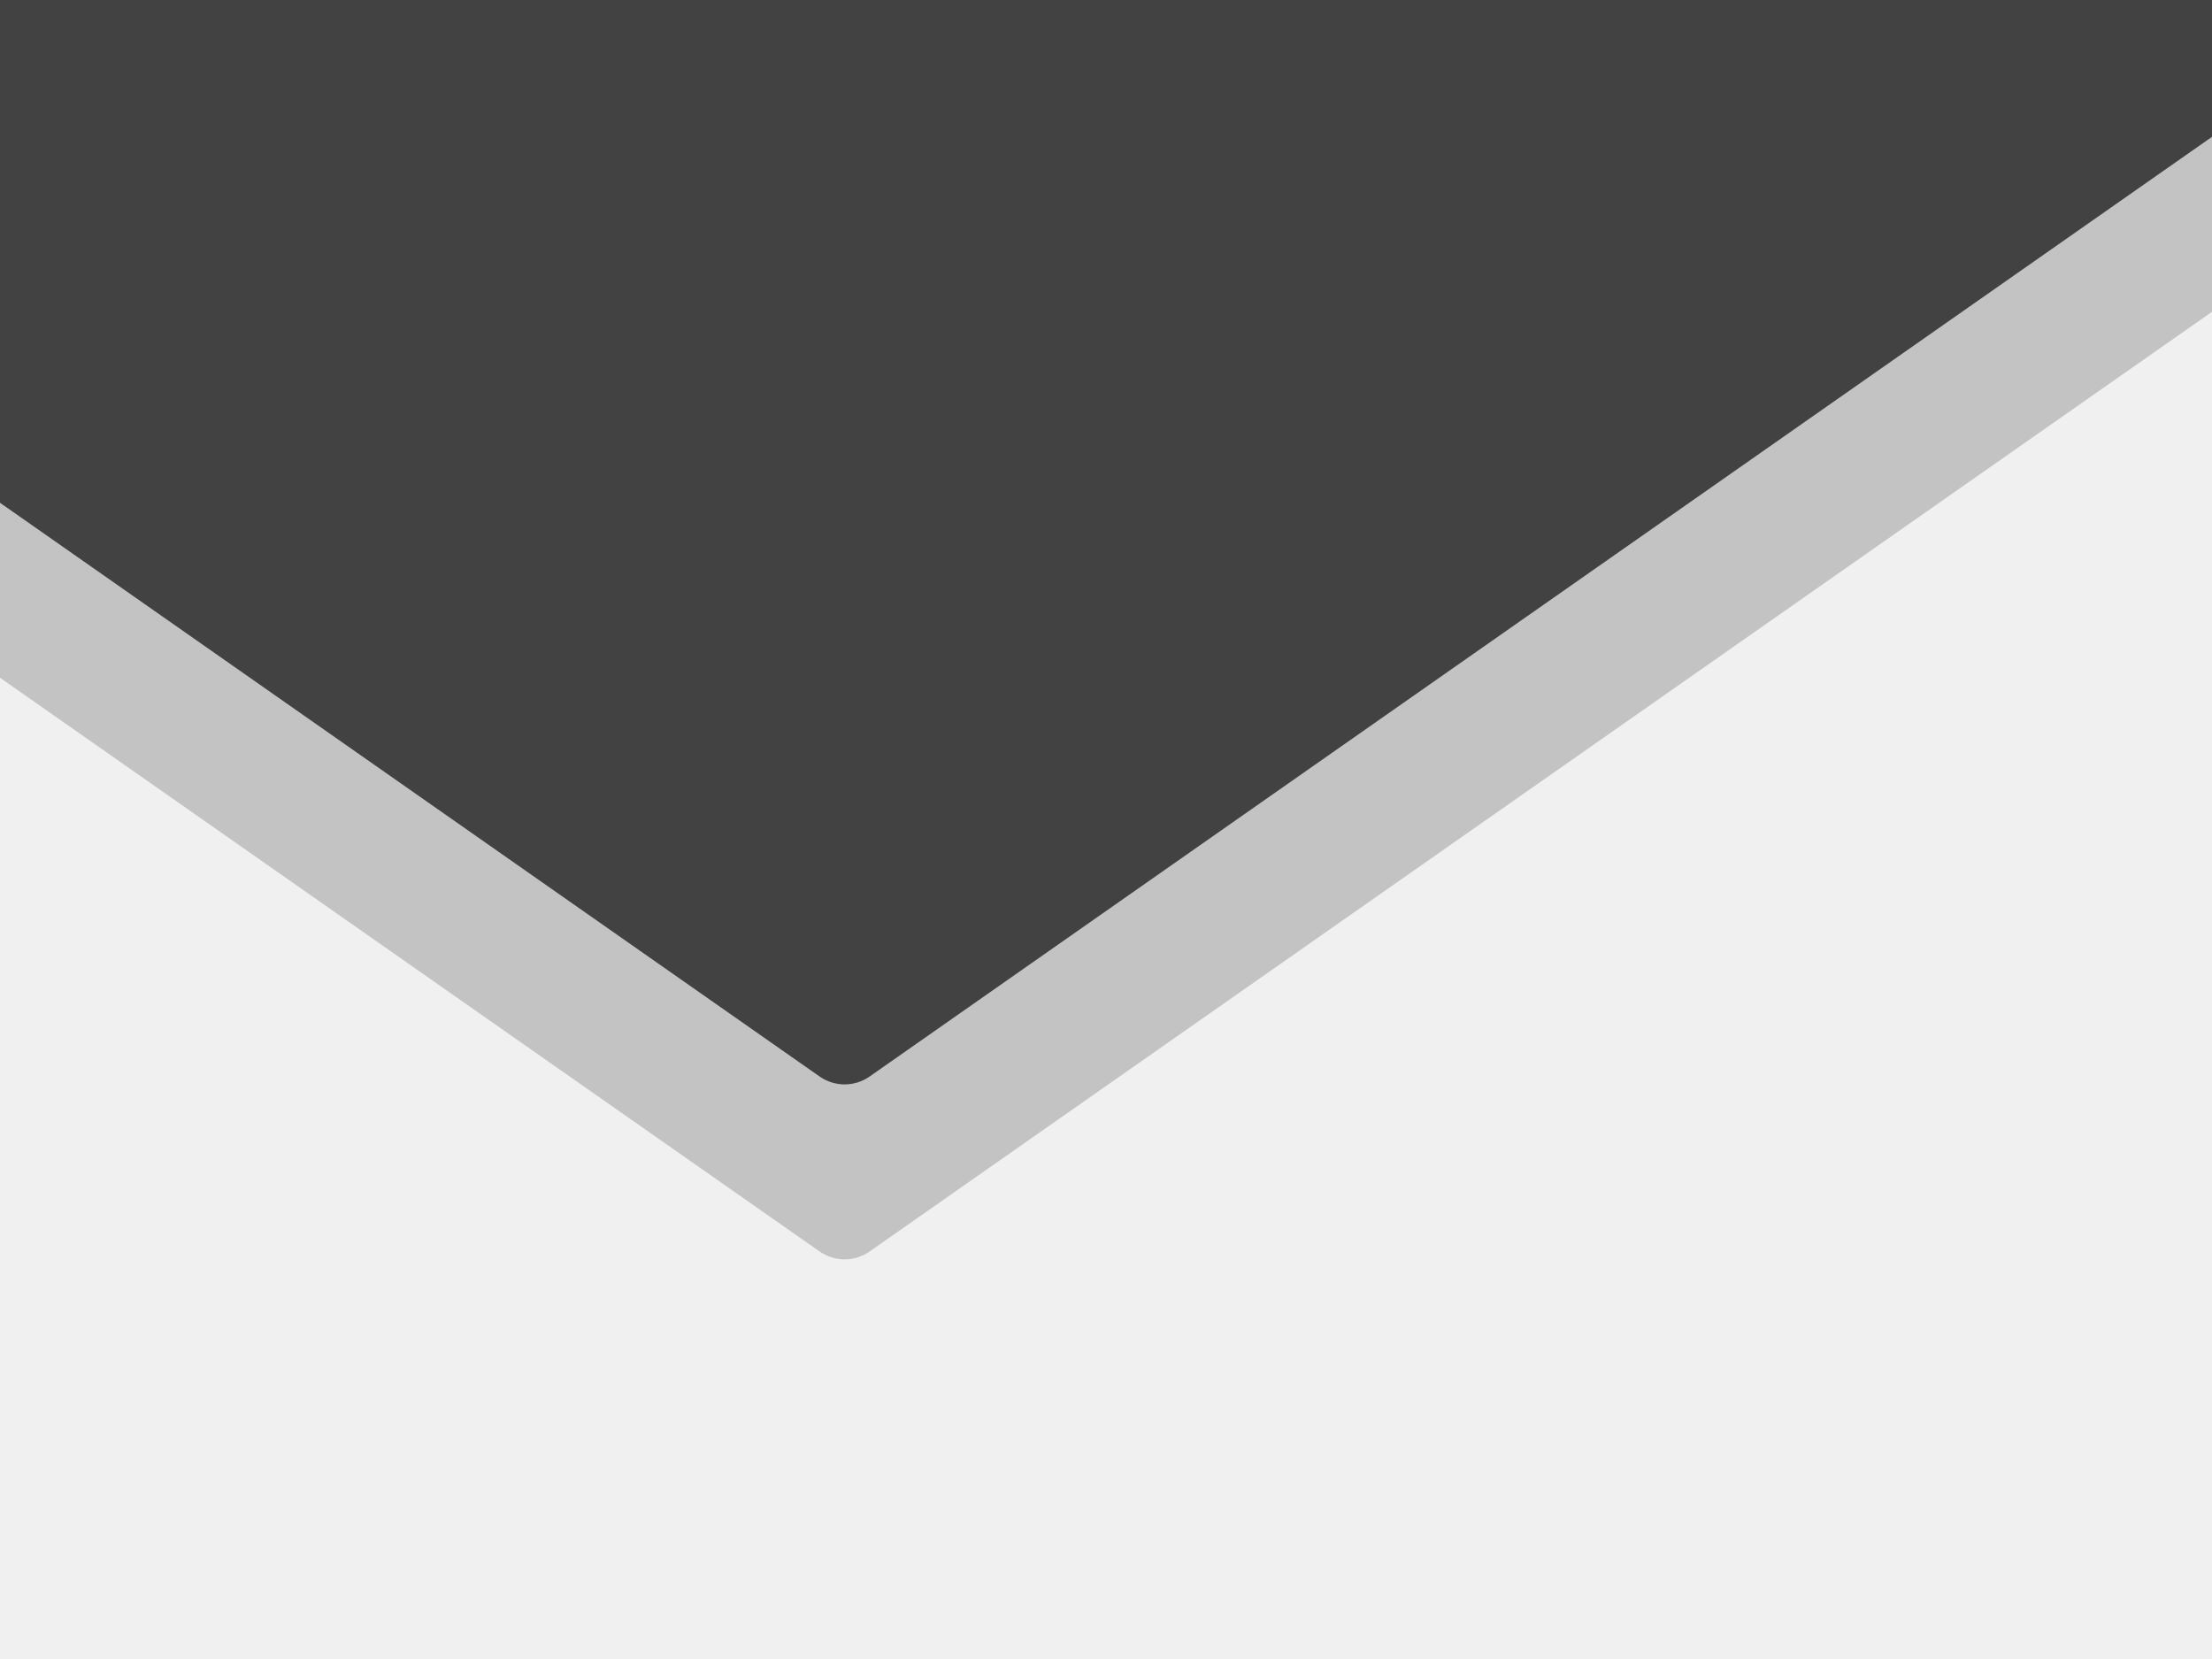
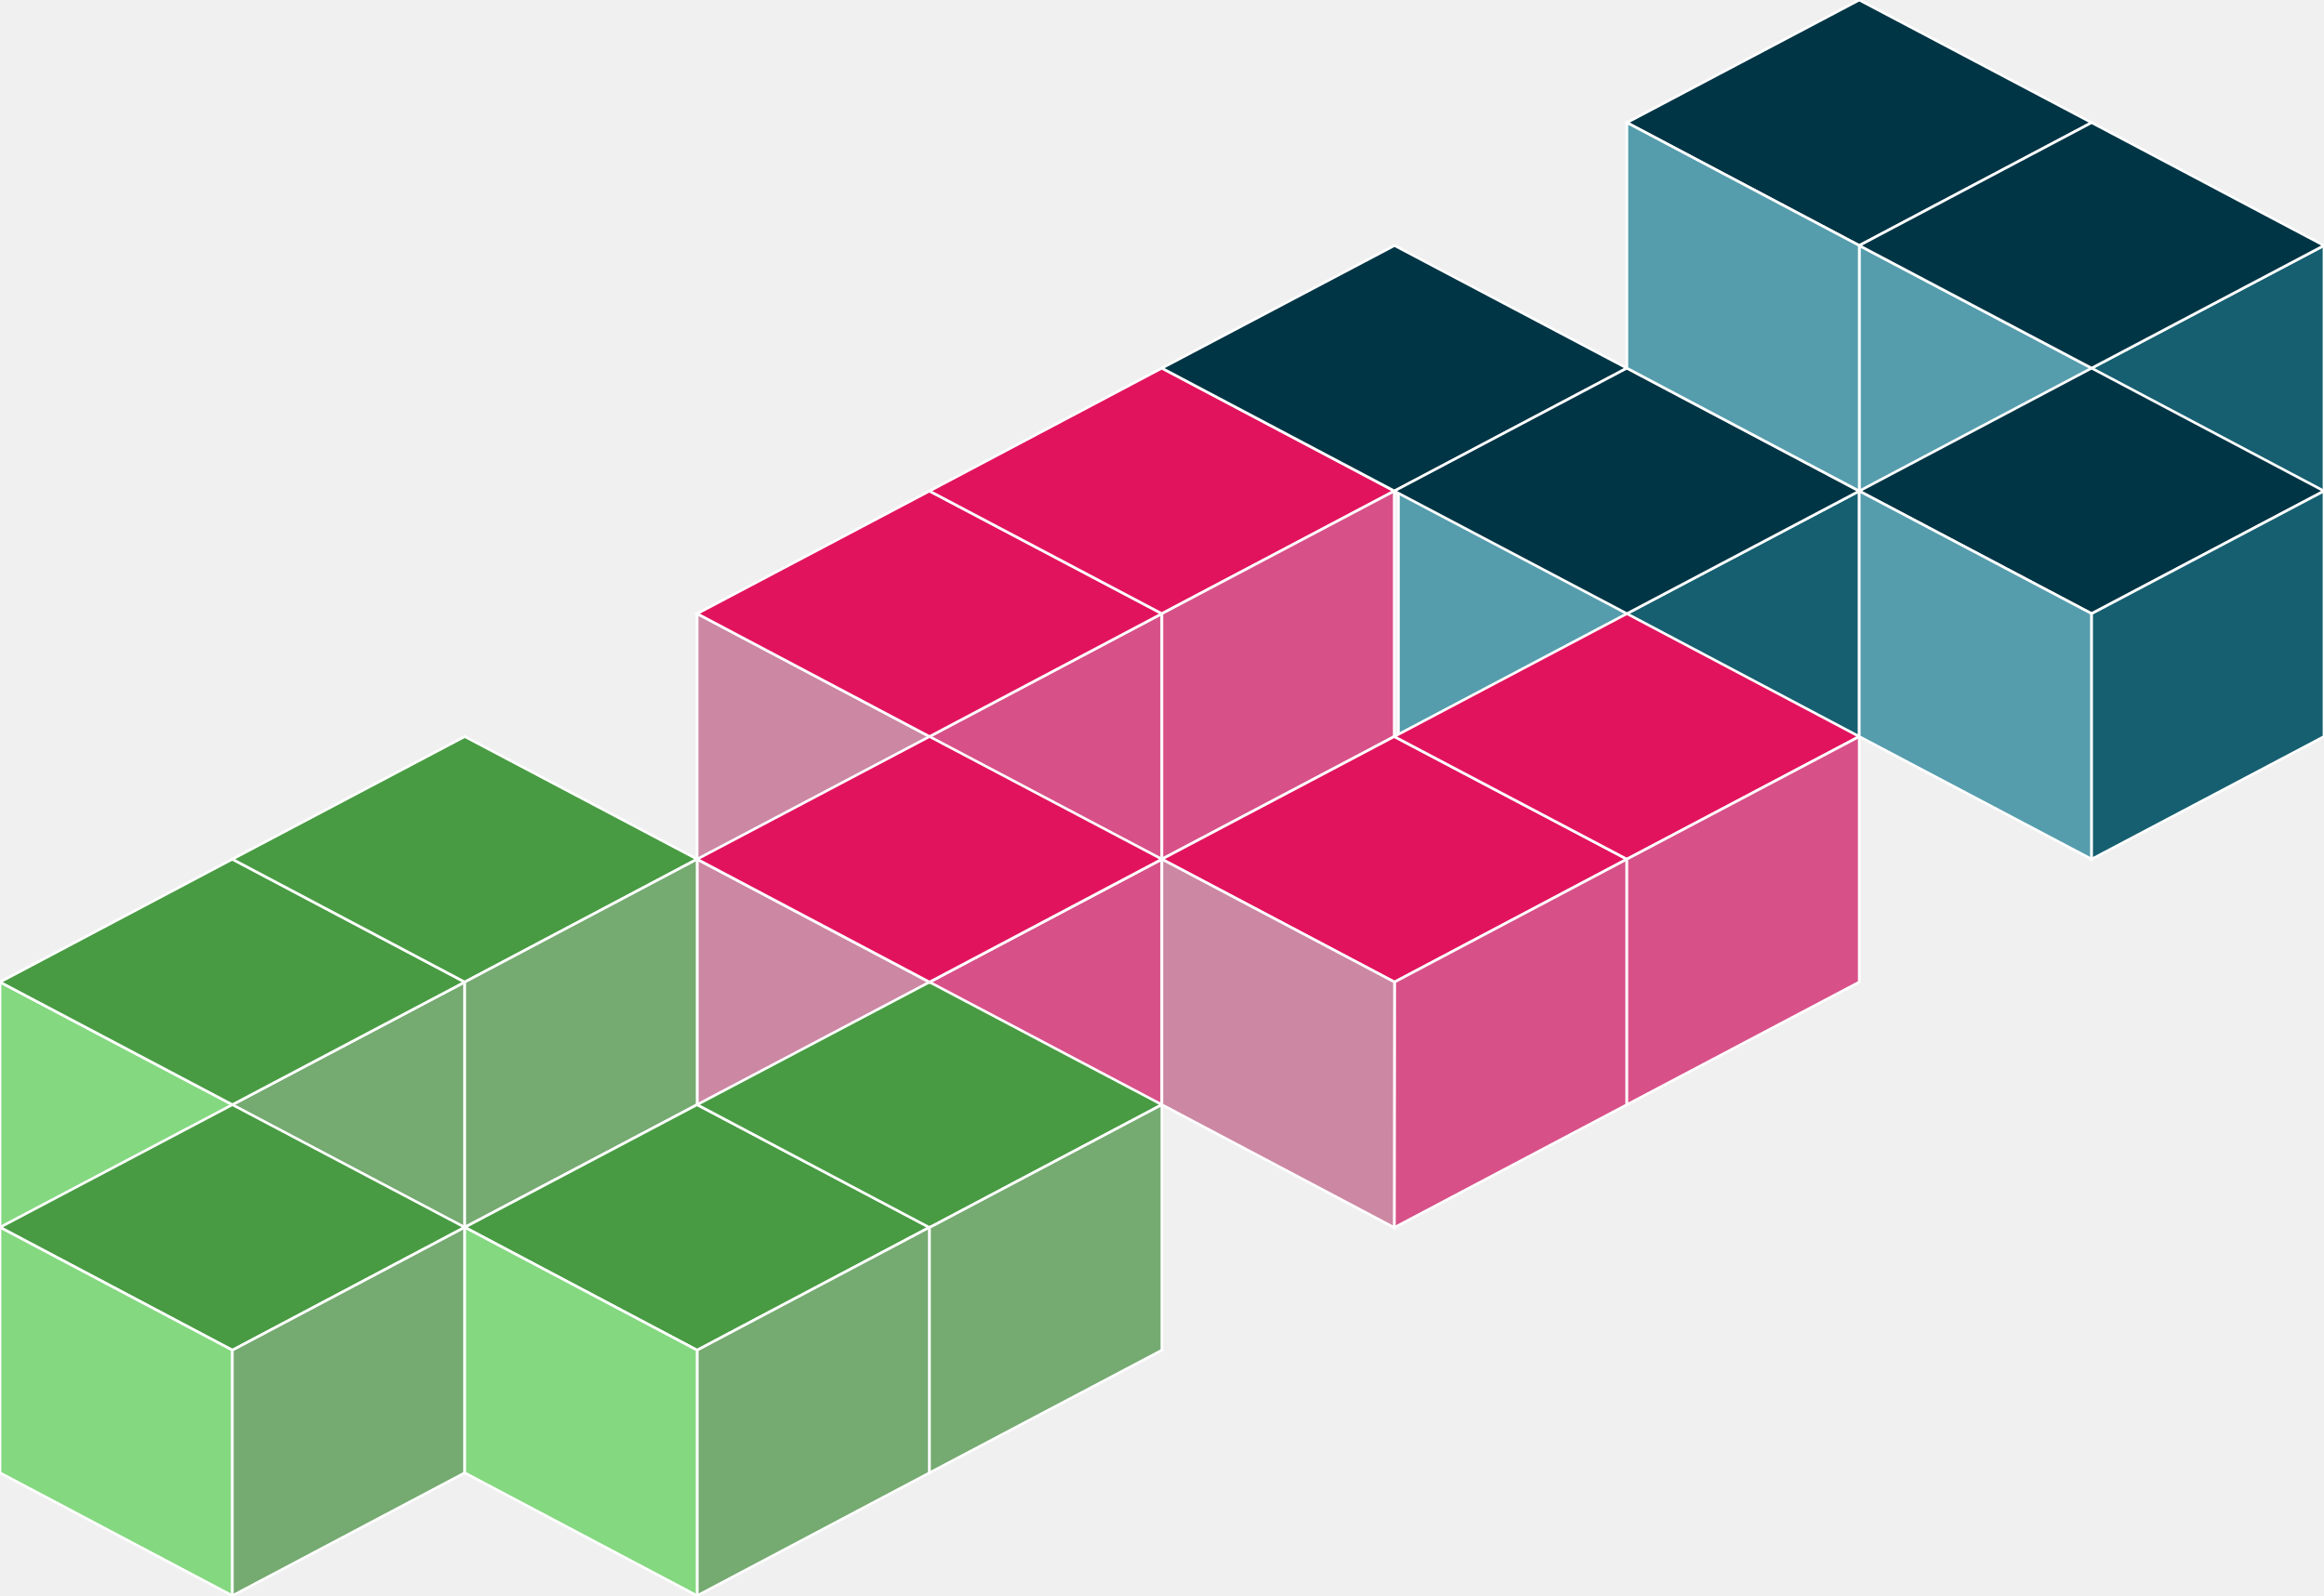
- <svg xmlns="http://www.w3.org/2000/svg" version="1.1" id="Layer_1" x="0px" y="0px" viewBox="0 0 1024 768" style="enable-background:new 0 0 1024 768;" xml:space="preserve">
+ <svg xmlns="http://www.w3.org/2000/svg" xmlns:xlink="http://www.w3.org/1999/xlink" class="iso-ccv" version="1.1" x="0px" y="0px" viewBox="0 0 883.1 606.4" style="enable-background:new 0 0 883.1 606.4;" xml:space="preserve">
  <style type="text/css">
- 	.st0{fill:#C3C3C3;}
- 	.st1{fill:#424242;}
+ 	.st0{fill:#559DAD;stroke:#FFFFFF;stroke-miterlimit:10;}
+ 	.st1{fill:#165F70;stroke:#FFFFFF;stroke-miterlimit:10;}
+ 	.st2{fill:#CC87A3;stroke:#FFFFFF;stroke-miterlimit:10;}
+ 	.st3{fill:#D85088;stroke:#FFFFFF;stroke-miterlimit:10;}
+ 	.st4{fill:#75AA71;stroke:#FFFFFF;stroke-miterlimit:10;}
+ 	.st5{fill:#84D880;stroke:#FFFFFF;stroke-miterlimit:10;}
+ 	.st6{fill:#489B42;stroke:#FFFFFF;stroke-miterlimit:10;}
+ 	.st7{fill:#E2135D;stroke:#FFFFFF;stroke-miterlimit:10;}
+ 	.st8{fill:#003545;stroke:#FFFFFF;stroke-miterlimit:10;}
+ 	.st9{display:none;}
+ 	.st10{display:inline;}
+ 	.st11{opacity:0.41;clip-path:url(#SVGID_2_iso);}
+ 	.st12{fill:#424242;}
</style>
-   <path class="st0" d="M391,583c-4,0-8-1.2-11.5-3.6l-750-525c-5.3-3.7-8.5-9.9-8.5-16.4s3.2-12.6,8.5-16.4l750-525  c3.4-2.4,7.5-3.6,11.5-3.6s8,1.2,11.5,3.6l750,525c5.3,3.7,8.5,9.9,8.5,16.4s-3.2,12.6-8.5,16.4l-750,525C399,581.8,395,583,391,583  z" />
-   <path class="st1" d="M391,502c-4,0-8-1.2-11.5-3.6l-750-525c-5.3-3.7-8.5-9.9-8.5-16.4s3.2-12.6,8.5-16.4l750-525  c3.4-2.4,7.5-3.6,11.5-3.6s8,1.2,11.5,3.6l750,525c5.3,3.7,8.5,9.9,8.5,16.4s-3.2,12.6-8.5,16.4l-750,525C399,500.8,395,502,391,502  z" />
+   <g id="Layer_2">
+     <polygon class="st0" points="706.5,93.3 706.5,186.6 794.8,233.2 794.8,139.9  " />
+     <polygon class="st0" points="531.4,186.6 531.4,279.9 619.7,326.5 619.7,233.2  " />
+     <polygon class="st1" points="618.2,233.2 706.5,186.6 706.5,279.9 618.2,326.5  " />
+     <polygon class="st1" points="794.8,139.9 883.1,93.3 883.1,186.6 794.8,233.2  " />
+     <polygon class="st2" points="264.9,326.5 264.9,419.8 353.2,466.5 353.2,373.2  " />
+     <polygon class="st3" points="353.2,373.2 441.5,326.5 441.5,419.8 353.2,466.5  " />
+     <polygon class="st4" points="88.3,419.8 176.6,373.2 176.6,466.4 88.3,513.1  " />
+     <polygon class="st5" points="0,373.2 0,466.4 88.3,513.1 88.3,419.8  " />
+     <polygon class="st6" points="0,466.4 88.3,419.8 176.6,466.4 88.3,513.1  " />
+     <polygon class="st5" points="0,466.4 0,559.7 88.3,606.4 88.3,513.1  " />
+     <polygon class="st4" points="88.3,513.1 176.6,466.4 176.6,559.7 88.3,606.4  " />
+     <polygon class="st6" points="0,373.2 88.3,326.5 176.6,373.2 88.3,419.8  " />
+     <polygon class="st6" points="88.3,326.5 176.6,279.9 264.9,326.5 176.6,373.2  " />
+     <polygon class="st4" points="176.6,373.2 264.9,326.5 264.9,419.8 176.6,466.4  " />
+     <polygon class="st6" points="176.6,466.4 264.9,419.8 353.2,466.4 264.9,513.1  " />
+     <polygon class="st6" points="264.9,419.8 353.2,373.2 441.5,419.8 353.2,466.5  " />
+     <polygon class="st4" points="264.9,513.1 353.2,466.4 353.2,559.7 264.9,606.4  " />
+     <polygon class="st4" points="353.2,466.5 441.5,419.8 441.5,513.1 353.2,559.7  " />
+     <polygon class="st5" points="176.6,466.4 176.6,559.7 264.9,606.4 264.9,513.1  " />
+     <polygon class="st3" points="353.2,279.9 441.5,233.2 441.5,326.5 353.2,373.2  " />
+     <polygon class="st2" points="264.9,233.2 264.9,326.5 353.2,373.2 353.2,279.9  " />
+     <polygon class="st7" points="264.9,326.5 353.2,279.9 441.5,326.5 353.2,373.2  " />
+     <polygon class="st7" points="264.9,233.2 353.2,186.6 441.5,233.2 353.2,279.9  " />
+     <polygon class="st7" points="353.2,186.6 441.5,139.9 529.8,186.6 441.5,233.2  " />
+     <polygon class="st3" points="441.5,233.2 529.8,186.6 529.8,279.9 441.5,326.5  " />
+     <polygon class="st7" points="441.5,326.5 529.8,279.9 618.2,326.5 529.9,373.2  " />
+     <polygon class="st7" points="529.8,279.9 618.2,233.2 706.5,279.9 618.2,326.5  " />
+     <polygon class="st3" points="529.9,373.2 618.2,326.5 618.2,419.8 529.8,466.5  " />
+     <polygon class="st3" points="618.2,326.5 706.5,279.9 706.5,373.2 618.2,419.8  " />
+     <polygon class="st2" points="441.5,326.5 441.5,419.8 529.8,466.5 529.9,373.2  " />
+     <polygon class="st8" points="441.5,139.9 529.9,93.3 618.2,139.9 529.9,186.6  " />
+     <polygon class="st8" points="529.8,186.6 618.2,139.9 706.5,186.6 618.2,233.2  " />
+     <polygon class="st8" points="706.5,186.6 794.8,139.9 883.1,186.6 794.8,233.2  " />
+     <polygon class="st8" points="618.2,46.6 706.5,0 794.8,46.6 706.5,93.3  " />
+     <polygon class="st8" points="706.5,93.3 794.8,46.6 883.1,93.3 794.8,139.9  " />
+     <polygon class="st0" points="706.5,186.6 706.5,279.9 794.8,326.5 794.8,233.2  " />
+     <polygon class="st0" points="618.2,46.6 618.2,139.9 706.5,186.6 706.5,93.3  " />
+     <polygon class="st1" points="794.8,233.2 883.1,186.6 883.1,279.9 794.8,326.5  " />
+   </g>
+   <g id="Layer_1" class="st9">
+     <g class="st10">
+       <defs>
+         <rect id="SVGID_1_" x="-263.9" y="-980.6" width="1767.1" height="1866.8" />
+       </defs>
+       <clipPath id="SVGID_2_iso">
+         <use xlink:href="#SVGID_1_" style="overflow:visible;" />
+       </clipPath>
+       <g class="st11">
+         <g>
+           <line class="st12" x1="-2119.3" y1="-1555.6" x2="-2119.3" y2="1040.4" />
+           <line class="st12" x1="-2031" y1="-1555.6" x2="-2031" y2="1040.4" />
+           <line class="st12" x1="-1942.7" y1="-1555.6" x2="-1942.7" y2="1040.4" />
+           <line class="st12" x1="-1854.4" y1="-1555.6" x2="-1854.4" y2="1040.4" />
+           <line class="st12" x1="-1766.1" y1="-1555.6" x2="-1766.1" y2="1040.4" />
+           <line class="st12" x1="-1677.8" y1="-1555.6" x2="-1677.8" y2="1040.4" />
+           <line class="st12" x1="-1589.5" y1="-1555.6" x2="-1589.5" y2="1040.4" />
+           <line class="st12" x1="-1501.2" y1="-1555.6" x2="-1501.2" y2="1040.4" />
+           <line class="st12" x1="-1412.9" y1="-1555.6" x2="-1412.9" y2="1040.4" />
+           <line class="st12" x1="-1324.6" y1="-1555.6" x2="-1324.6" y2="1040.4" />
+           <line class="st12" x1="-1236.3" y1="-1555.6" x2="-1236.3" y2="1040.4" />
+           <line class="st12" x1="-1148" y1="-1555.6" x2="-1148" y2="1040.4" />
+           <line class="st12" x1="-1059.7" y1="-1555.6" x2="-1059.7" y2="1040.4" />
+           <line class="st12" x1="-971.4" y1="-1555.6" x2="-971.4" y2="1040.4" />
+           <line class="st12" x1="-883.1" y1="-1555.6" x2="-883.1" y2="1040.4" />
+           <line class="st12" x1="-794.7" y1="-1555.6" x2="-794.7" y2="1040.4" />
+           <line class="st12" x1="-706.4" y1="-1555.6" x2="-706.4" y2="1040.4" />
+           <line class="st12" x1="-618.1" y1="-1555.6" x2="-618.1" y2="1040.4" />
+           <line class="st12" x1="-529.8" y1="-1555.6" x2="-529.8" y2="1040.4" />
+           <line class="st12" x1="-441.5" y1="-1555.6" x2="-441.5" y2="1040.4" />
+           <line class="st12" x1="-353.2" y1="-1555.6" x2="-353.2" y2="1040.4" />
+           <line class="st12" x1="-264.9" y1="-1555.6" x2="-264.9" y2="1040.4" />
+           <line class="st12" x1="-176.6" y1="-1555.6" x2="-176.6" y2="1040.4" />
+           <line class="st12" x1="-88.3" y1="-1555.6" x2="-88.3" y2="1040.4" />
+           <line class="st12" x1="0" y1="-1555.6" x2="0" y2="1040.4" />
+           <line class="st12" x1="88.3" y1="-1555.6" x2="88.3" y2="1040.4" />
+           <line class="st12" x1="176.6" y1="-1555.6" x2="176.6" y2="1040.4" />
+           <line class="st12" x1="264.9" y1="-1555.6" x2="264.9" y2="1040.4" />
+           <line class="st12" x1="353.2" y1="-1555.6" x2="353.2" y2="1040.4" />
+           <line class="st12" x1="441.5" y1="-1555.6" x2="441.5" y2="1040.4" />
+           <line class="st12" x1="529.8" y1="-1555.6" x2="529.8" y2="1040.4" />
+           <line class="st12" x1="618.2" y1="-1555.6" x2="618.2" y2="1040.4" />
+           <line class="st12" x1="706.5" y1="-1555.6" x2="706.5" y2="1040.4" />
+           <line class="st12" x1="794.8" y1="-1555.6" x2="794.8" y2="1040.4" />
+           <line class="st12" x1="883.1" y1="-1555.6" x2="883.1" y2="1040.4" />
+           <line class="st12" x1="971.4" y1="-1555.6" x2="971.4" y2="1040.4" />
+           <line class="st12" x1="1059.7" y1="-1555.6" x2="1059.7" y2="1040.4" />
+           <line class="st12" x1="1148" y1="-1555.6" x2="1148" y2="1040.4" />
+           <line class="st12" x1="1236.3" y1="-1555.6" x2="1236.3" y2="1040.4" />
+           <line class="st12" x1="1324.6" y1="-1555.6" x2="1324.6" y2="1040.4" />
+           <line class="st12" x1="1412.9" y1="-1555.6" x2="1412.9" y2="1040.4" />
+           <line class="st12" x1="1501.2" y1="-1555.6" x2="1501.2" y2="1040.4" />
+           <line class="st12" x1="1589.5" y1="-1555.6" x2="1589.5" y2="1040.4" />
+           <line class="st12" x1="1677.8" y1="-1555.6" x2="1677.8" y2="1040.4" />
+           <line class="st12" x1="1766.1" y1="-1555.6" x2="1766.1" y2="1040.4" />
+           <line class="st12" x1="1854.4" y1="-1555.6" x2="1854.4" y2="1040.4" />
+           <line class="st12" x1="1942.7" y1="-1555.6" x2="1942.7" y2="1040.4" />
+           <line class="st12" x1="2031" y1="-1555.6" x2="2031" y2="1040.4" />
+           <line class="st12" x1="2119.4" y1="-1555.6" x2="2119.4" y2="1040.4" />
+           <line class="st12" x1="2207.7" y1="-1555.6" x2="2207.7" y2="1040.4" />
+           <line class="st12" x1="2296" y1="-1555.6" x2="2296" y2="1040.4" />
+           <line class="st12" x1="2384.3" y1="-1555.6" x2="2384.3" y2="1040.4" />
+           <line class="st12" x1="2472.6" y1="-1555.6" x2="2472.6" y2="1040.4" />
+           <line class="st12" x1="2560.9" y1="-1555.6" x2="2560.9" y2="1040.4" />
+           <line class="st12" x1="2649.2" y1="-1555.6" x2="2649.2" y2="1040.4" />
+           <line class="st12" x1="2737.5" y1="-1555.6" x2="2737.5" y2="1040.4" />
+           <line class="st12" x1="2825.8" y1="-1555.6" x2="2825.8" y2="1040.4" />
+           <line class="st12" x1="2914.1" y1="-1555.6" x2="2914.1" y2="1040.4" />
+           <line class="st12" x1="3002.4" y1="-1555.6" x2="3002.4" y2="1040.4" />
+           <line class="st12" x1="3090.7" y1="-1555.6" x2="3090.7" y2="1040.4" />
+           <line class="st12" x1="3179" y1="-1555.6" x2="3179" y2="1040.4" />
+           <line class="st12" x1="3267.3" y1="-1555.6" x2="3267.3" y2="1040.4" />
+         </g>
+         <g>
+           <line class="st12" x1="-1920" y1="1224.8" x2="537.5" y2="2522.8" />
+           <line class="st12" x1="-1875.8" y1="1154.8" x2="581.6" y2="2452.8" />
+           <line class="st12" x1="-1831.7" y1="1084.9" x2="625.8" y2="2382.9" />
+           <line class="st12" x1="-1787.5" y1="1014.9" x2="669.9" y2="2312.9" />
+           <line class="st12" x1="-1743.3" y1="944.9" x2="714.1" y2="2242.9" />
+           <line class="st12" x1="-1699.2" y1="875" x2="758.2" y2="2173" />
+           <line class="st12" x1="-1655" y1="805" x2="802.4" y2="2103" />
+           <line class="st12" x1="-1610.9" y1="735" x2="846.5" y2="2033" />
+           <line class="st12" x1="-1566.7" y1="665.1" x2="890.7" y2="1963.1" />
+           <line class="st12" x1="-1522.6" y1="595.1" x2="934.8" y2="1893.1" />
+           <line class="st12" x1="-1478.4" y1="525.1" x2="979" y2="1823.1" />
+           <line class="st12" x1="-1434.3" y1="455.2" x2="1023.1" y2="1753.2" />
+           <line class="st12" x1="-1390.1" y1="385.2" x2="1067.3" y2="1683.2" />
+           <line class="st12" x1="-1346" y1="315.2" x2="1111.4" y2="1613.2" />
+           <line class="st12" x1="-1301.8" y1="245.3" x2="1155.6" y2="1543.3" />
+           <line class="st12" x1="-1257.7" y1="175.3" x2="1199.7" y2="1473.3" />
+           <line class="st12" x1="-1213.5" y1="105.3" x2="1243.9" y2="1403.3" />
+           <line class="st12" x1="-1169.4" y1="35.4" x2="1288.1" y2="1333.4" />
+           <line class="st12" x1="-1125.2" y1="-34.6" x2="1332.2" y2="1263.4" />
+           <line class="st12" x1="-1081" y1="-104.6" x2="1376.4" y2="1193.5" />
+           <line class="st12" x1="-1036.9" y1="-174.5" x2="1420.5" y2="1123.5" />
+           <line class="st12" x1="-992.7" y1="-244.5" x2="1464.7" y2="1053.5" />
+           <line class="st12" x1="-948.6" y1="-314.5" x2="1508.8" y2="983.6" />
+           <line class="st12" x1="-904.4" y1="-384.4" x2="1553" y2="913.6" />
+           <line class="st12" x1="-860.3" y1="-454.4" x2="1597.1" y2="843.6" />
+           <line class="st12" x1="-816.1" y1="-524.4" x2="1641.3" y2="773.7" />
+           <line class="st12" x1="-772" y1="-594.3" x2="1685.4" y2="703.7" />
+           <line class="st12" x1="-727.8" y1="-664.3" x2="1729.6" y2="633.7" />
+           <line class="st12" x1="-683.7" y1="-734.3" x2="1773.7" y2="563.8" />
+           <line class="st12" x1="-639.5" y1="-804.2" x2="1817.9" y2="493.8" />
+           <line class="st12" x1="-595.4" y1="-874.2" x2="1862" y2="423.8" />
+           <line class="st12" x1="-551.2" y1="-944.2" x2="1906.2" y2="353.9" />
+           <line class="st12" x1="-507.1" y1="-1014.1" x2="1950.3" y2="283.9" />
+           <line class="st12" x1="-462.9" y1="-1084.1" x2="1994.5" y2="213.9" />
+           <line class="st12" x1="-418.8" y1="-1154.1" x2="2038.7" y2="144" />
+           <line class="st12" x1="-374.6" y1="-1224" x2="2082.8" y2="74" />
+           <line class="st12" x1="-330.4" y1="-1294" x2="2127" y2="4" />
+           <line class="st12" x1="-286.3" y1="-1364" x2="2171.1" y2="-65.9" />
+           <line class="st12" x1="-242.1" y1="-1433.9" x2="2215.3" y2="-135.9" />
+           <line class="st12" x1="-198" y1="-1503.9" x2="2259.4" y2="-205.9" />
+           <line class="st12" x1="-153.8" y1="-1573.9" x2="2303.6" y2="-275.8" />
+           <line class="st12" x1="-109.7" y1="-1643.8" x2="2347.7" y2="-345.8" />
+           <line class="st12" x1="-65.5" y1="-1713.8" x2="2391.9" y2="-415.8" />
+           <line class="st12" x1="-21.4" y1="-1783.7" x2="2436" y2="-485.7" />
+           <line class="st12" x1="22.8" y1="-1853.7" x2="2480.2" y2="-555.7" />
+           <line class="st12" x1="66.9" y1="-1923.7" x2="2524.3" y2="-625.7" />
+           <line class="st12" x1="111.1" y1="-1993.6" x2="2568.5" y2="-695.6" />
+           <line class="st12" x1="155.2" y1="-2063.6" x2="2612.6" y2="-765.6" />
+           <line class="st12" x1="199.4" y1="-2133.6" x2="2656.8" y2="-835.6" />
+           <line class="st12" x1="243.5" y1="-2203.5" x2="2701" y2="-905.5" />
+           <line class="st12" x1="287.7" y1="-2273.5" x2="2745.1" y2="-975.5" />
+           <line class="st12" x1="331.9" y1="-2343.5" x2="2789.3" y2="-1045.5" />
+           <line class="st12" x1="376" y1="-2413.4" x2="2833.4" y2="-1115.4" />
+           <line class="st12" x1="420.2" y1="-2483.4" x2="2877.6" y2="-1185.4" />
+           <line class="st12" x1="464.3" y1="-2553.4" x2="2921.7" y2="-1255.4" />
+           <line class="st12" x1="508.5" y1="-2623.3" x2="2965.9" y2="-1325.3" />
+           <line class="st12" x1="552.6" y1="-2693.3" x2="3010" y2="-1395.3" />
+           <line class="st12" x1="596.8" y1="-2763.3" x2="3054.2" y2="-1465.3" />
+           <line class="st12" x1="640.9" y1="-2833.2" x2="3098.3" y2="-1535.2" />
+           <line class="st12" x1="685.1" y1="-2903.2" x2="3142.5" y2="-1605.2" />
+           <line class="st12" x1="729.2" y1="-2973.2" x2="3186.6" y2="-1675.1" />
+           <line class="st12" x1="773.4" y1="-3043.1" x2="3230.8" y2="-1745.1" />
+         </g>
+         <g>
+           <line class="st12" x1="3151.4" y1="1227.3" x2="694" y2="2525.4" />
+           <line class="st12" x1="3107.2" y1="1157.4" x2="649.8" y2="2455.4" />
+           <line class="st12" x1="3063.1" y1="1087.4" x2="605.7" y2="2385.4" />
+           <line class="st12" x1="3018.9" y1="1017.4" x2="561.5" y2="2315.5" />
+           <line class="st12" x1="2974.8" y1="947.5" x2="517.4" y2="2245.5" />
+           <line class="st12" x1="2930.6" y1="877.5" x2="473.2" y2="2175.5" />
+           <line class="st12" x1="2886.5" y1="807.5" x2="429.1" y2="2105.6" />
+           <line class="st12" x1="2842.3" y1="737.6" x2="384.9" y2="2035.6" />
+           <line class="st12" x1="2798.2" y1="667.6" x2="340.8" y2="1965.6" />
+           <line class="st12" x1="2754" y1="597.7" x2="296.6" y2="1895.7" />
+           <line class="st12" x1="2709.9" y1="527.7" x2="252.5" y2="1825.7" />
+           <line class="st12" x1="2665.7" y1="457.7" x2="208.3" y2="1755.7" />
+           <line class="st12" x1="2621.6" y1="387.8" x2="164.2" y2="1685.8" />
+           <line class="st12" x1="2577.4" y1="317.8" x2="120" y2="1615.8" />
+           <line class="st12" x1="2533.3" y1="247.8" x2="75.8" y2="1545.8" />
+           <line class="st12" x1="2489.1" y1="177.9" x2="31.7" y2="1475.9" />
+           <line class="st12" x1="2444.9" y1="107.9" x2="-12.5" y2="1405.9" />
+           <line class="st12" x1="2400.8" y1="37.9" x2="-56.6" y2="1335.9" />
+           <line class="st12" x1="2356.6" y1="-32" x2="-100.8" y2="1266" />
+           <line class="st12" x1="2312.5" y1="-102" x2="-144.9" y2="1196" />
+           <line class="st12" x1="2268.3" y1="-172" x2="-189.1" y2="1126" />
+           <line class="st12" x1="2224.2" y1="-241.9" x2="-233.2" y2="1056.1" />
+           <line class="st12" x1="2180" y1="-311.9" x2="-277.4" y2="986.1" />
+           <line class="st12" x1="2135.9" y1="-381.9" x2="-321.5" y2="916.1" />
+           <line class="st12" x1="2091.7" y1="-451.8" x2="-365.7" y2="846.2" />
+           <line class="st12" x1="2047.6" y1="-521.8" x2="-409.8" y2="776.2" />
+           <line class="st12" x1="2003.4" y1="-591.8" x2="-454" y2="706.3" />
+           <line class="st12" x1="1959.3" y1="-661.7" x2="-498.1" y2="636.3" />
+           <line class="st12" x1="1915.1" y1="-731.7" x2="-542.3" y2="566.3" />
+           <line class="st12" x1="1871" y1="-801.7" x2="-586.4" y2="496.4" />
+           <line class="st12" x1="1826.8" y1="-871.6" x2="-630.6" y2="426.4" />
+           <line class="st12" x1="1782.7" y1="-941.6" x2="-674.8" y2="356.4" />
+           <line class="st12" x1="1738.5" y1="-1011.6" x2="-718.9" y2="286.5" />
+           <line class="st12" x1="1694.3" y1="-1081.5" x2="-763.1" y2="216.5" />
+           <line class="st12" x1="1650.2" y1="-1151.5" x2="-807.2" y2="146.5" />
+           <line class="st12" x1="1606" y1="-1221.5" x2="-851.4" y2="76.6" />
+           <line class="st12" x1="1561.9" y1="-1291.4" x2="-895.5" y2="6.6" />
+           <line class="st12" x1="1517.7" y1="-1361.4" x2="-939.7" y2="-63.4" />
+           <line class="st12" x1="1473.6" y1="-1431.4" x2="-983.8" y2="-133.3" />
+           <line class="st12" x1="1429.4" y1="-1501.3" x2="-1028" y2="-203.3" />
+           <line class="st12" x1="1385.3" y1="-1571.3" x2="-1072.1" y2="-273.3" />
+           <line class="st12" x1="1341.1" y1="-1641.3" x2="-1116.3" y2="-343.2" />
+           <line class="st12" x1="1297" y1="-1711.2" x2="-1160.4" y2="-413.2" />
+           <line class="st12" x1="1252.8" y1="-1781.2" x2="-1204.6" y2="-483.2" />
+           <line class="st12" x1="1208.7" y1="-1851.2" x2="-1248.7" y2="-553.1" />
+           <line class="st12" x1="1164.5" y1="-1921.1" x2="-1292.9" y2="-623.1" />
+           <line class="st12" x1="1120.4" y1="-1991.1" x2="-1337.1" y2="-693.1" />
+           <line class="st12" x1="1076.2" y1="-2061.1" x2="-1381.2" y2="-763" />
+           <line class="st12" x1="1032" y1="-2131" x2="-1425.4" y2="-833" />
+           <line class="st12" x1="987.9" y1="-2201" x2="-1469.5" y2="-903" />
+           <line class="st12" x1="943.7" y1="-2271" x2="-1513.7" y2="-972.9" />
+           <line class="st12" x1="899.6" y1="-2340.9" x2="-1557.8" y2="-1042.9" />
+           <line class="st12" x1="855.4" y1="-2410.9" x2="-1602" y2="-1112.9" />
+           <line class="st12" x1="811.3" y1="-2480.8" x2="-1646.1" y2="-1182.8" />
+           <line class="st12" x1="767.1" y1="-2550.8" x2="-1690.3" y2="-1252.8" />
+           <line class="st12" x1="723" y1="-2620.8" x2="-1734.4" y2="-1322.8" />
+           <line class="st12" x1="678.8" y1="-2690.7" x2="-1778.6" y2="-1392.7" />
+           <line class="st12" x1="634.7" y1="-2760.7" x2="-1822.7" y2="-1462.7" />
+           <line class="st12" x1="590.5" y1="-2830.7" x2="-1866.9" y2="-1532.7" />
+           <line class="st12" x1="546.4" y1="-2900.6" x2="-1911" y2="-1602.6" />
+           <line class="st12" x1="502.2" y1="-2970.6" x2="-1955.2" y2="-1672.6" />
+           <line class="st12" x1="458.1" y1="-3040.6" x2="-1999.3" y2="-1742.6" />
+         </g>
+       </g>
+     </g>
+   </g>
</svg>
